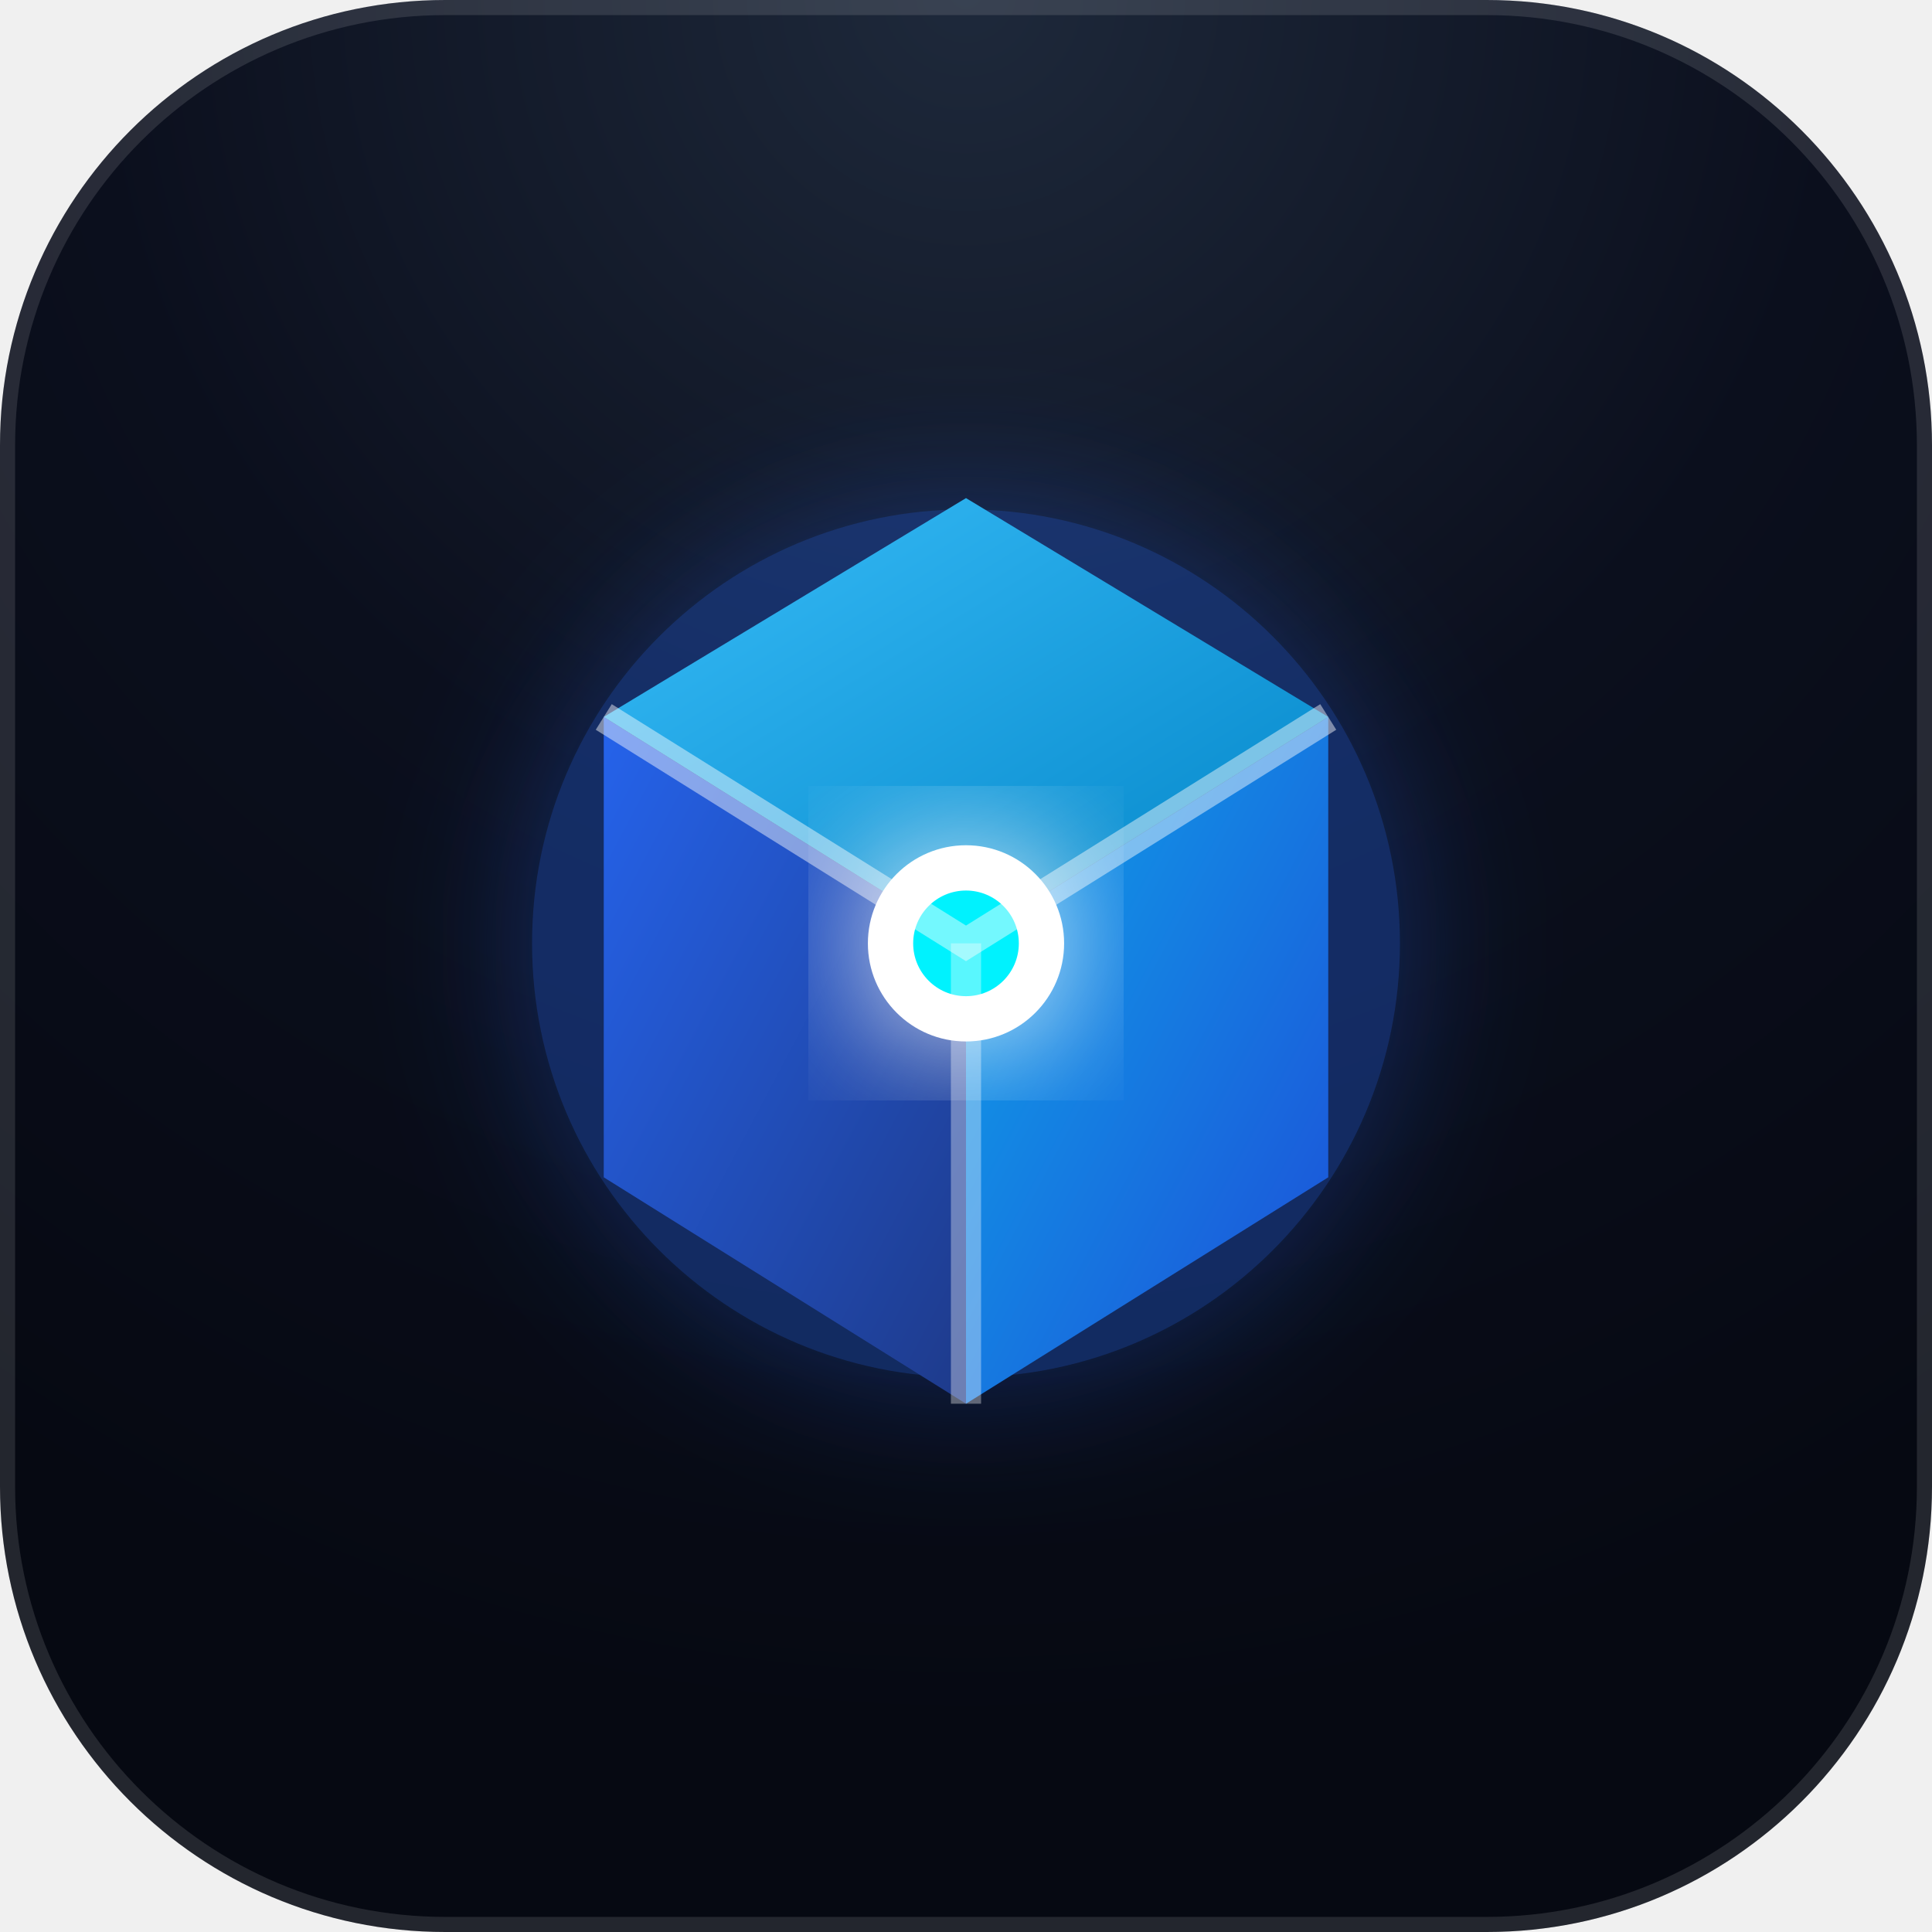
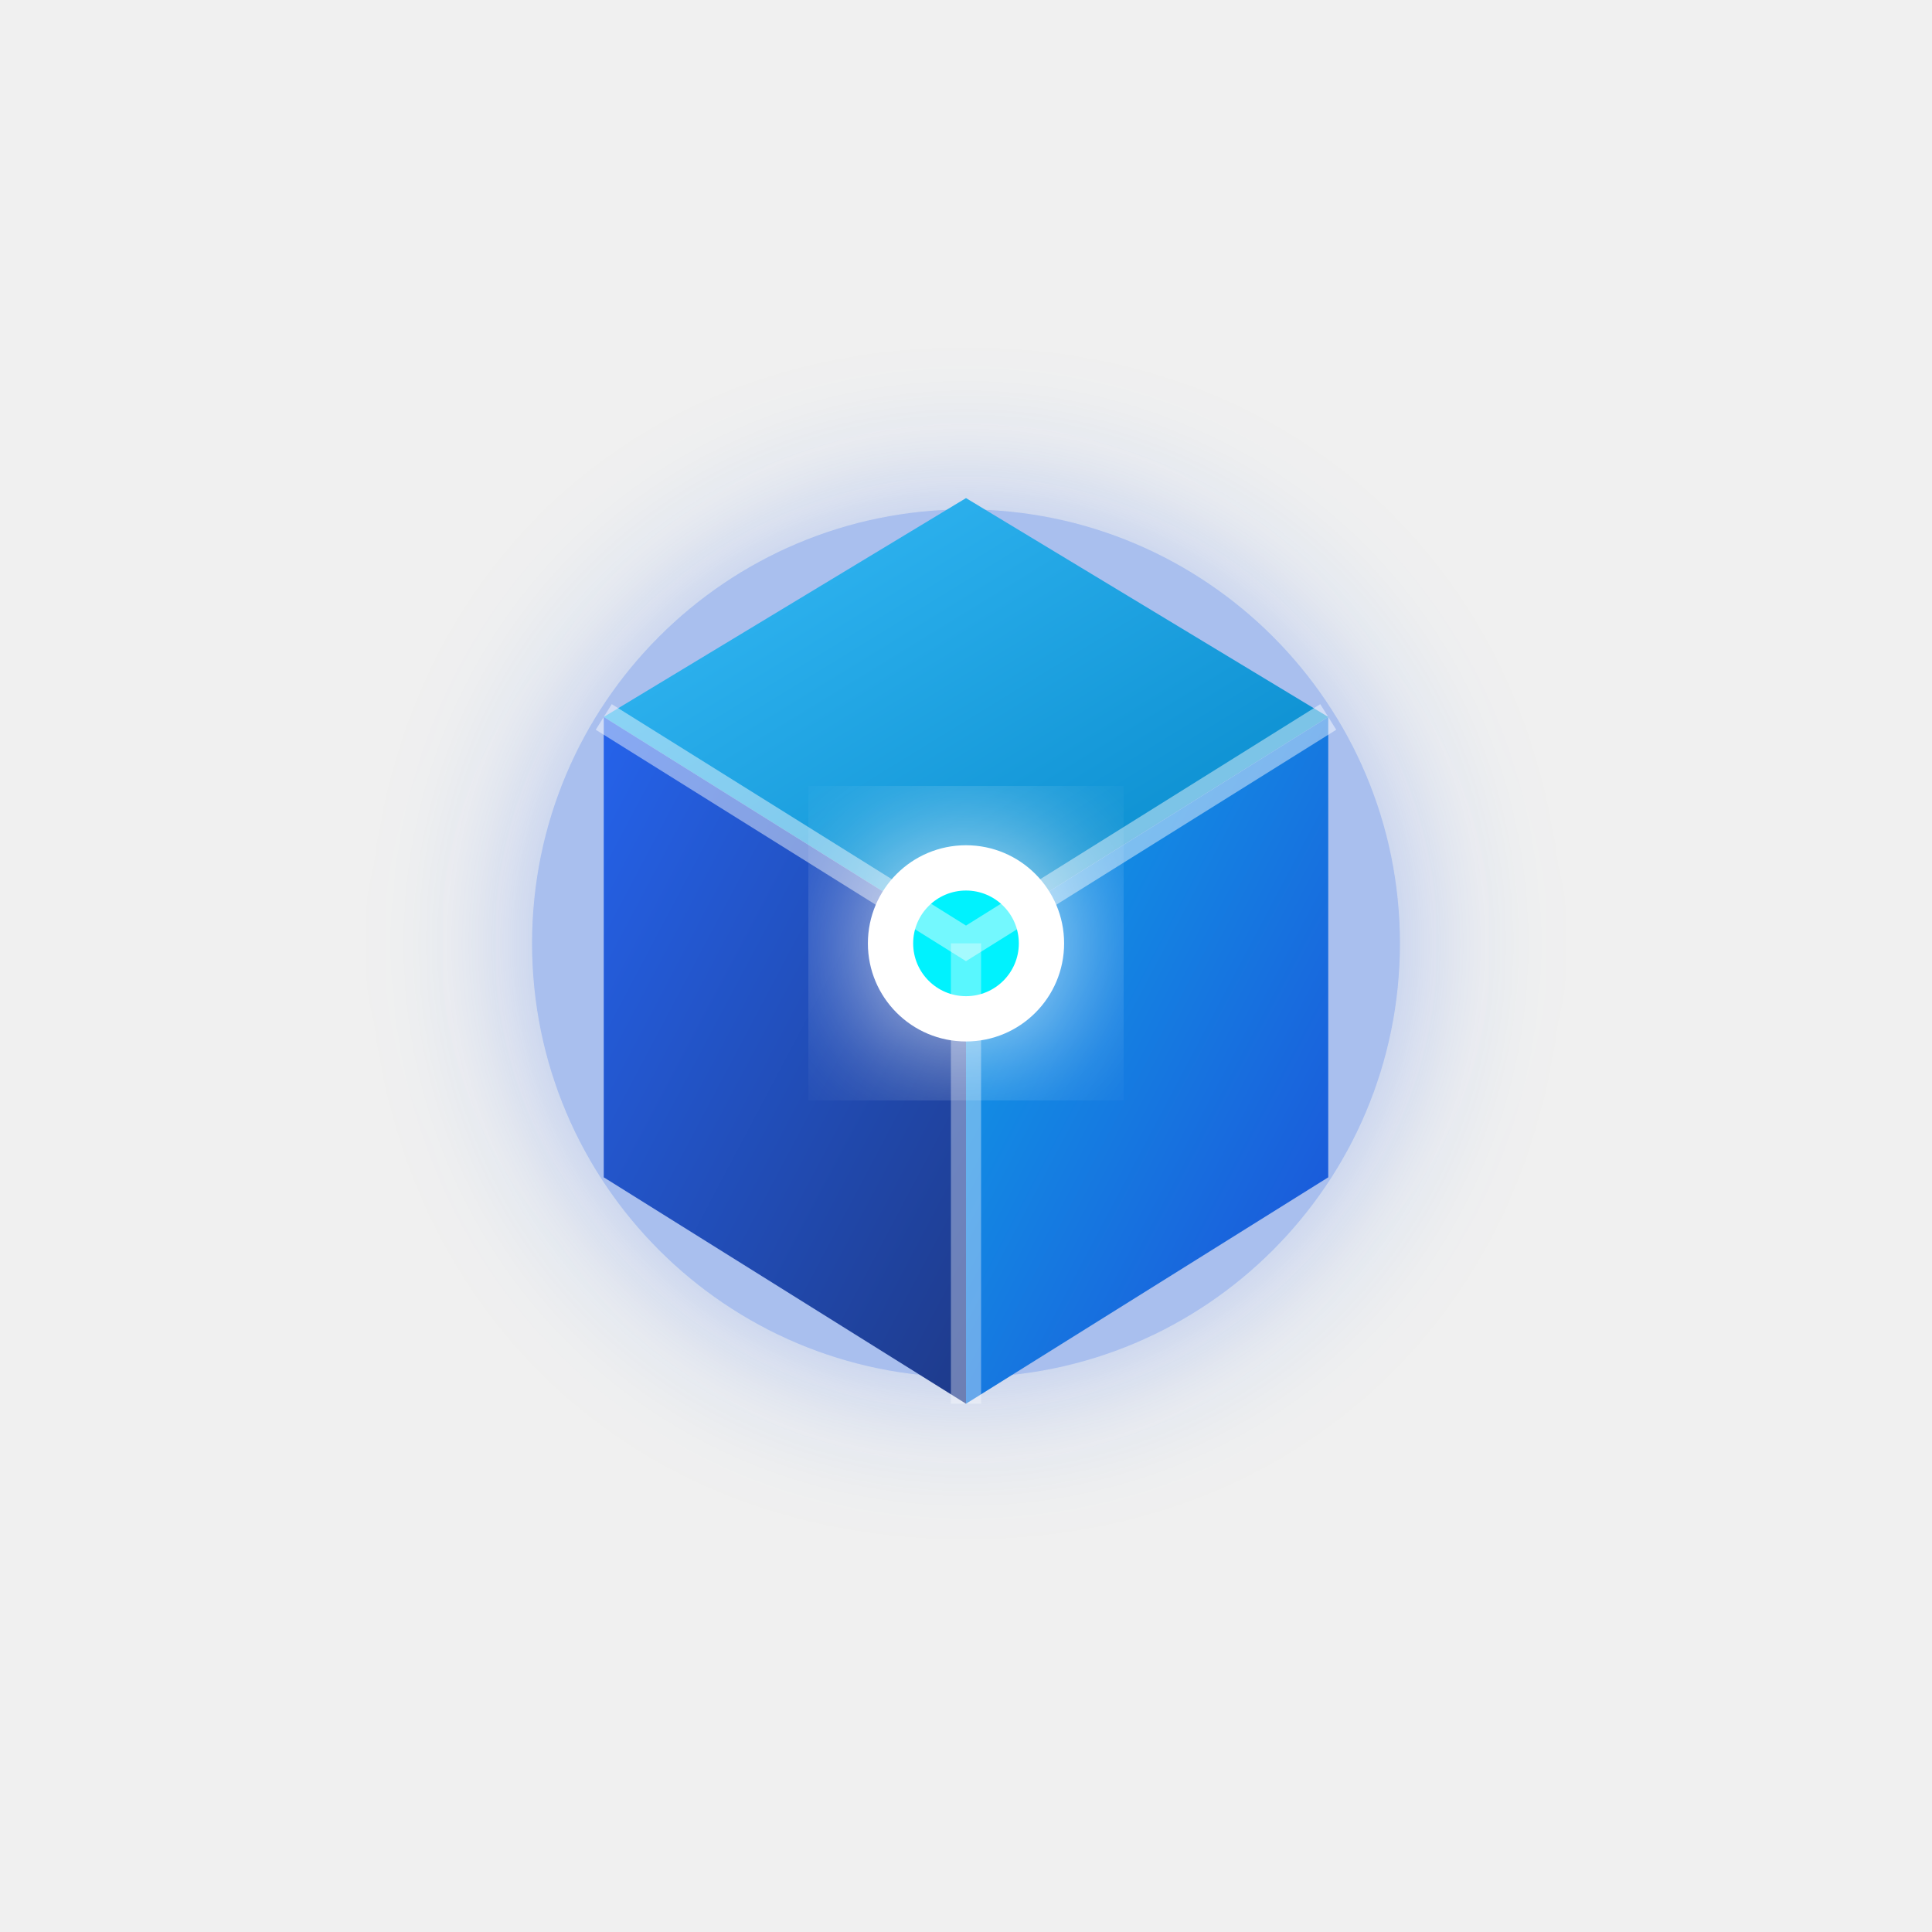
<svg xmlns="http://www.w3.org/2000/svg" viewBox="0 0 512 512" width="512" height="512" fill="none">
  <defs>
-     <radialGradient id="bgGrad512" cx="50%" cy="0%" r="90%">
-       <stop offset="0%" stop-color="#1e293b" />
-       <stop offset="50%" stop-color="#0b0f1d" />
-       <stop offset="100%" stop-color="#060912" />
-     </radialGradient>
    <linearGradient id="prismTop512" x1="0%" y1="0%" x2="100%" y2="100%">
      <stop offset="0%" stop-color="#38bdf8" />
      <stop offset="100%" stop-color="#0284c7" />
    </linearGradient>
    <linearGradient id="prismLeft512" x1="0%" y1="0%" x2="100%" y2="100%">
      <stop offset="0%" stop-color="#2563eb" />
      <stop offset="100%" stop-color="#1e3a8a" />
    </linearGradient>
    <linearGradient id="prismRight512" x1="0%" y1="0%" x2="100%" y2="100%">
      <stop offset="0%" stop-color="#0ea5e9" />
      <stop offset="100%" stop-color="#1d4ed8" />
    </linearGradient>
    <linearGradient id="coreBeam512" x1="0%" y1="0%" x2="0%" y2="100%">
      <stop offset="0%" stop-color="#ffffff" />
      <stop offset="50%" stop-color="#38bdf8" />
      <stop offset="100%" stop-color="#00f2fe" />
    </linearGradient>
    <filter id="glow512" x="-30%" y="-30%" width="160%" height="160%">
      <feGaussianBlur stdDeviation="20" result="blur" />
      <feComposite in="SourceGraphic" in2="blur" operator="over" />
    </filter>
  </defs>
-   <rect width="512" height="512" rx="118" fill="url(#bgGrad512)" />
-   <rect x="2" y="2" width="508" height="508" rx="116" fill="none" stroke="rgba(255,255,255,0.12)" stroke-width="4" />
  <g transform="translate(128, 100)">
    <circle cx="128" cy="150" r="115" fill="#2563eb" opacity="0.35" filter="url(#glow512)" />
    <polygon points="128,32 224,90 128,150 32,90" fill="url(#prismTop512)" />
    <polygon points="32,90 128,150 128,272 32,212" fill="url(#prismLeft512)" />
    <polygon points="128,150 224,90 224,212 128,272" fill="url(#prismRight512)" />
    <path d="M128,48 L128,256" stroke="url(#coreBeam512)" stroke-width="22" stroke-linecap="round" filter="url(#glow512)" />
    <circle cx="128" cy="150" r="26" fill="#ffffff" filter="url(#glow512)" />
    <circle cx="128" cy="150" r="14" fill="#00f2fe" />
    <polyline points="32,90 128,150 224,90" fill="none" stroke="rgba(255,255,255,0.45)" stroke-width="8" />
    <line x1="128" y1="150" x2="128" y2="272" stroke="rgba(255,255,255,0.35)" stroke-width="8" />
  </g>
</svg>
